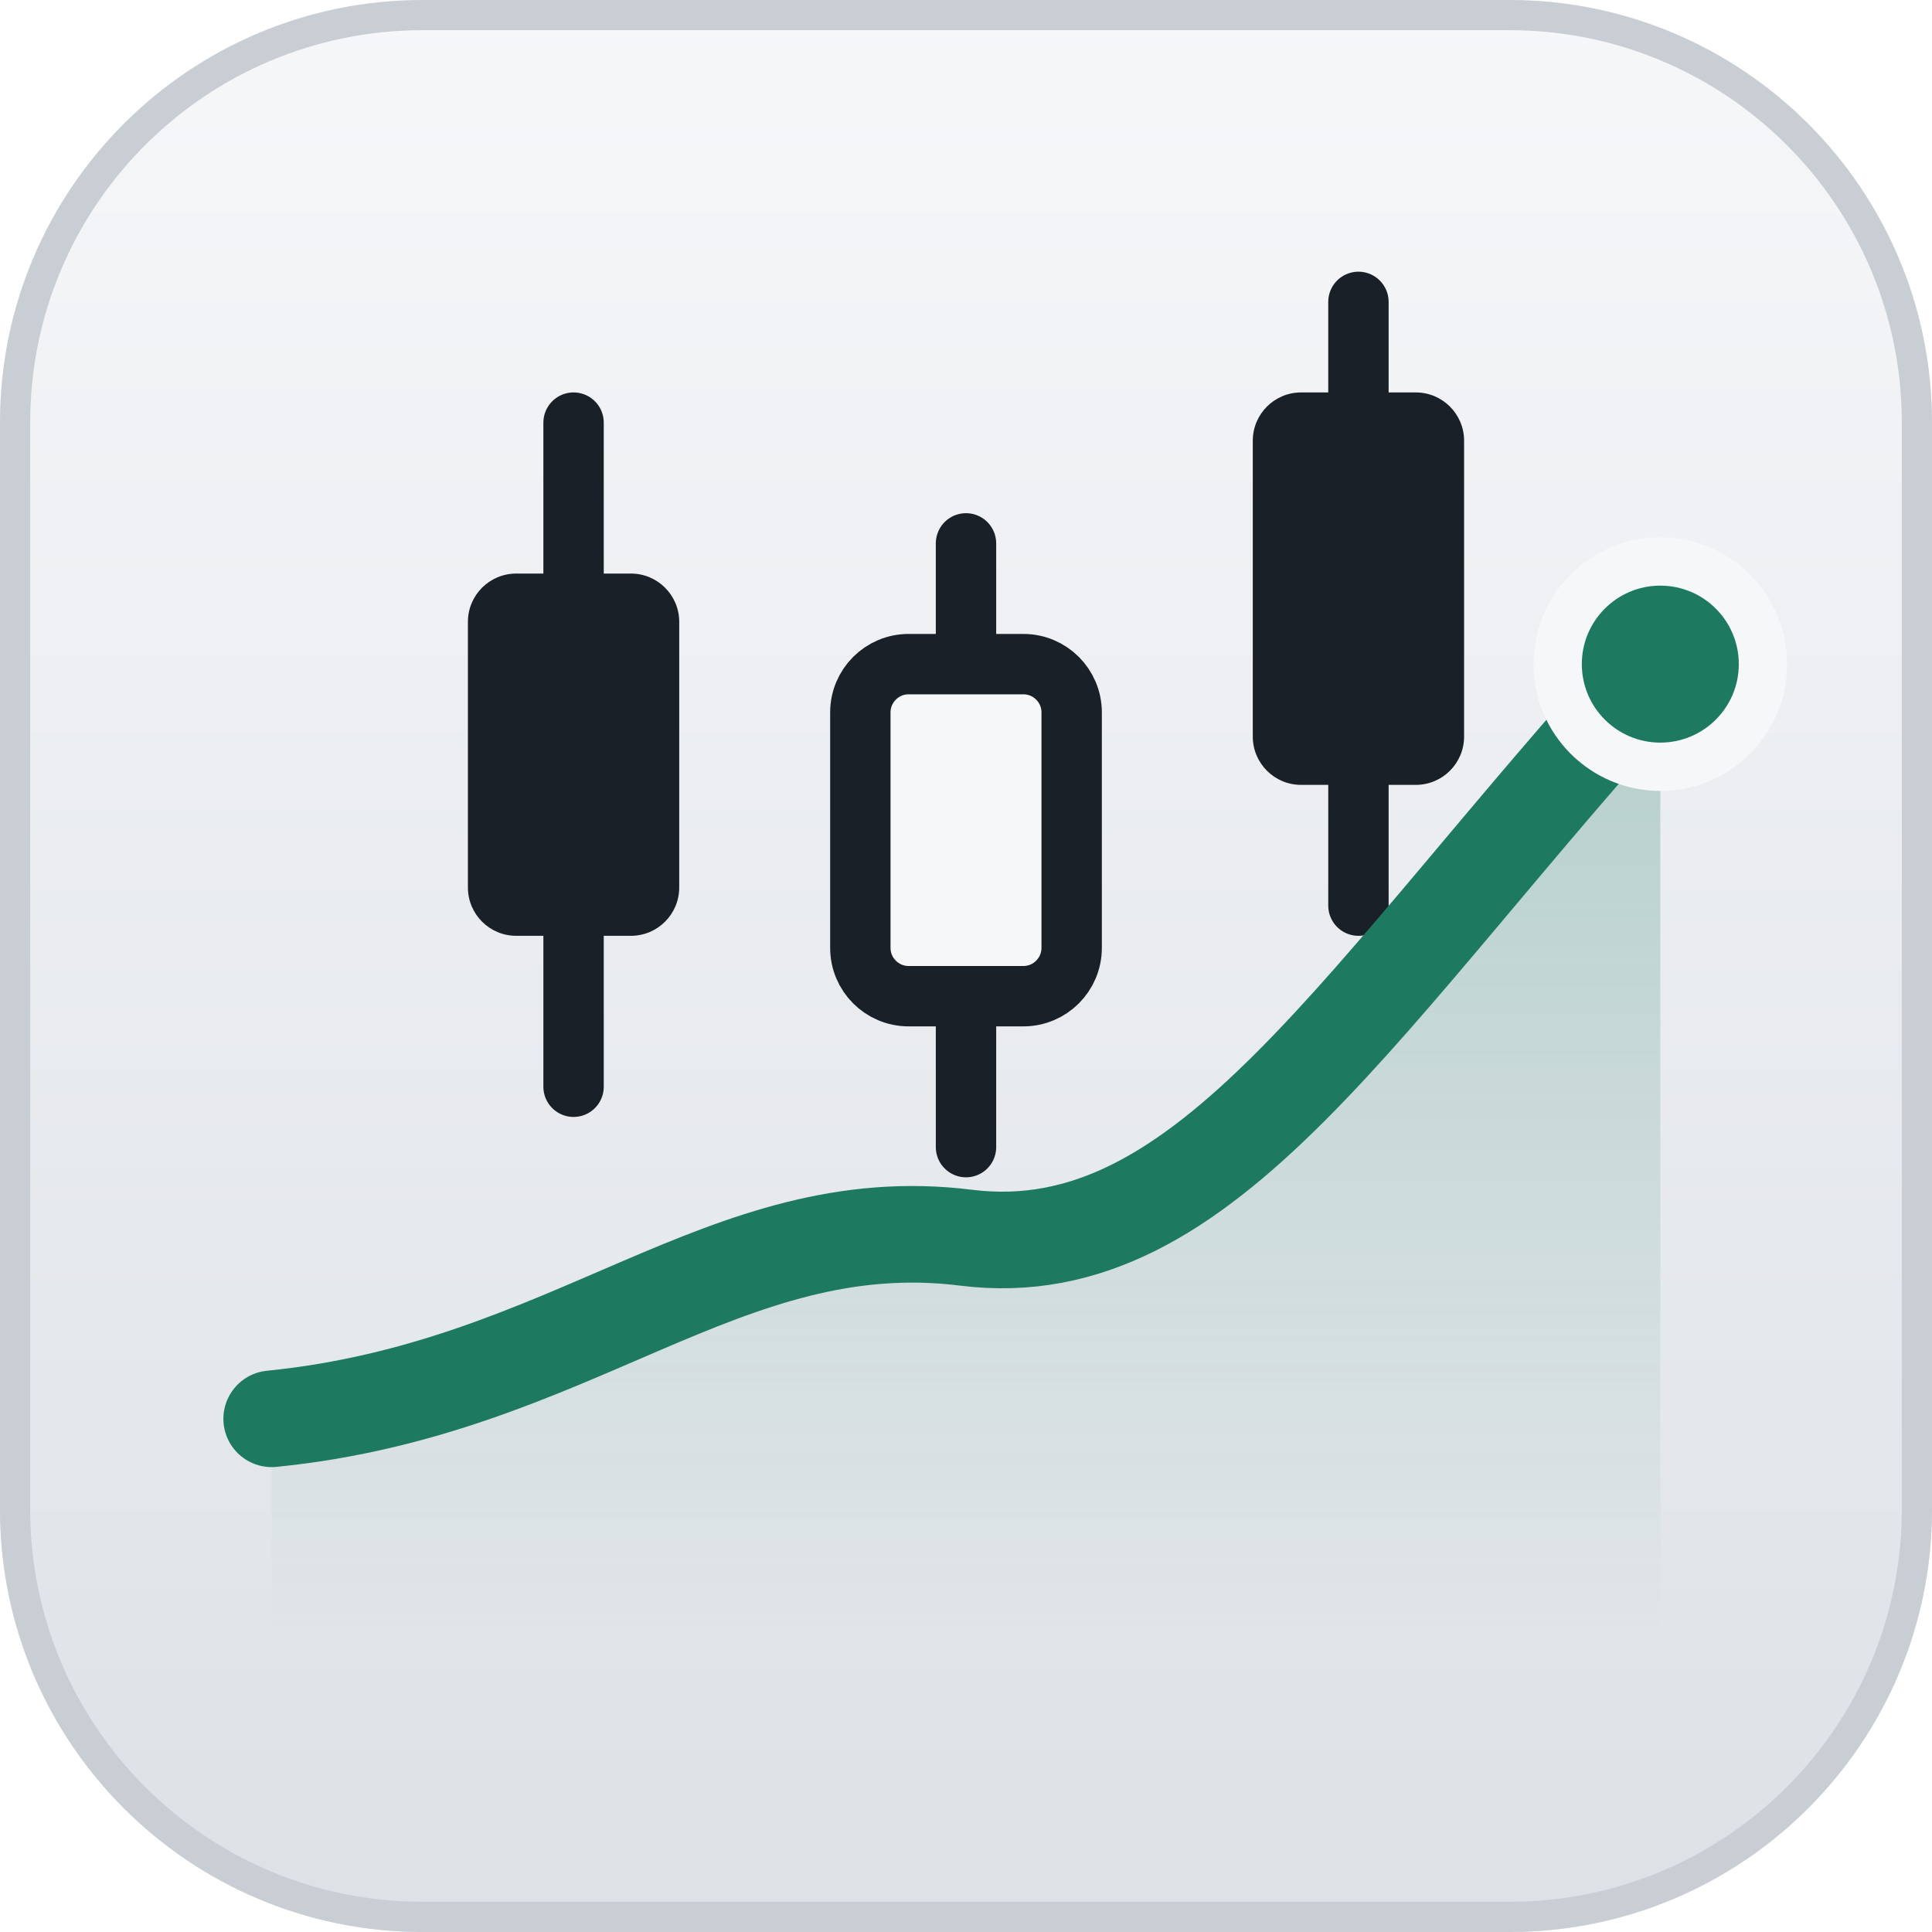
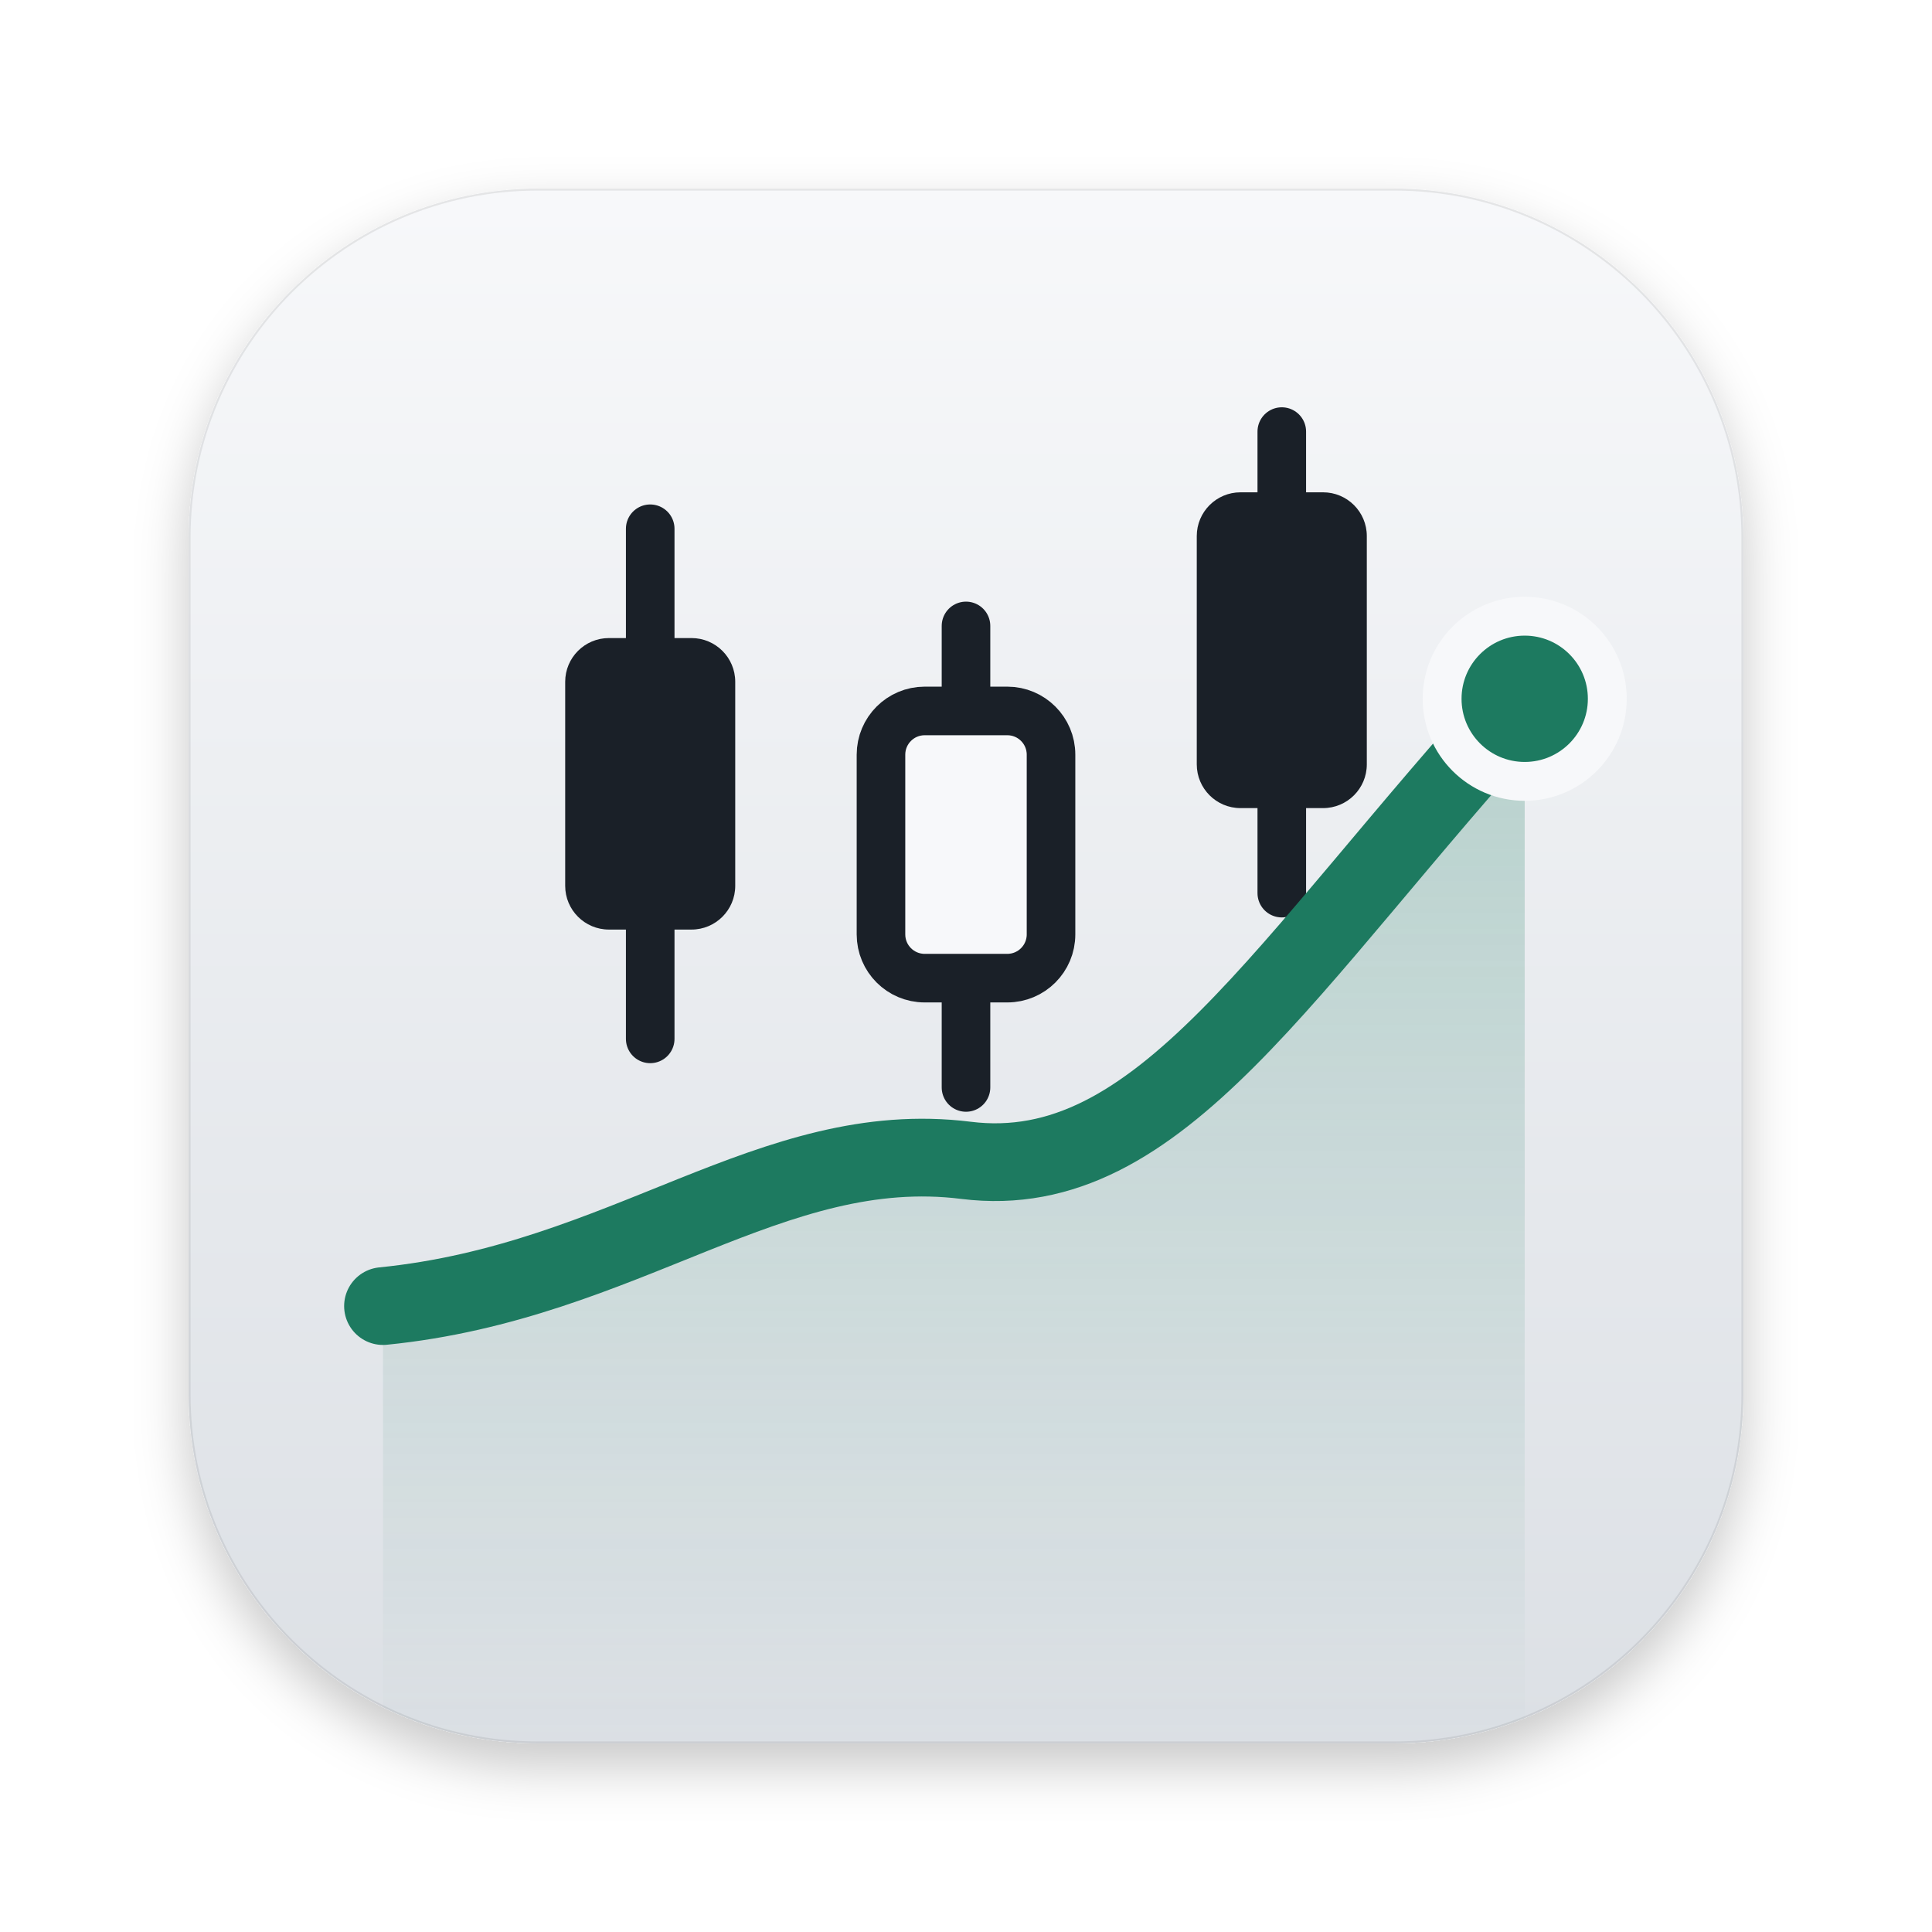
- <svg xmlns="http://www.w3.org/2000/svg" width="1024" height="1024" viewBox="0 0 64 64">
+ <svg xmlns="http://www.w3.org/2000/svg" width="1024" height="1024" viewBox="0 0 1024 1024">
  <defs>
    <linearGradient id="ntbg" x1="0" y1="0" x2="0" y2="1">
-       <stop offset="0" stop-color="#f6f7f9" />
-       <stop offset="1" stop-color="#dde1e6" />
+       <stop offset="0" stop-color="#f7f8fa" />
+       <stop offset="1" stop-color="#dce0e5" />
    </linearGradient>
    <linearGradient id="ntar" x1="0" y1="0" x2="0" y2="1">
-       <stop offset="0" stop-color="#1d7a60" stop-opacity=".28" />
+       <stop offset="0" stop-color="#1d7a60" stop-opacity=".26" />
      <stop offset="1" stop-color="#1d7a60" stop-opacity="0" />
    </linearGradient>
+     <filter id="ntsh" x="-10%" y="-10%" width="120%" height="125%">
+       <feDropShadow dx="0" dy="12" stdDeviation="14" flood-color="#000" flood-opacity=".22" />
+     </filter>
+     <clipPath id="ntclip">
+       <rect x="100" y="100" width="824" height="824" rx="185" />
+     </clipPath>
  </defs>
-   <rect width="64" height="64" rx="14" fill="url(#ntbg)" />
-   <rect x=".5" y=".5" width="63" height="63" rx="13.5" fill="none" stroke="#c9ced5" />
-   <path d="M9 47 C19 46, 24 40, 32 41 S45 33, 55 22 L55 54 L9 54 Z" fill="url(#ntar)" />
-   <line x1="19" y1="14" x2="19" y2="36" stroke="#1a2028" stroke-width="2" stroke-linecap="round" />
-   <rect x="15.5" y="19" width="7" height="12" rx="1.6" fill="#1a2028" />
-   <line x1="32" y1="18" x2="32" y2="38" stroke="#1a2028" stroke-width="2" stroke-linecap="round" />
-   <rect x="28.5" y="22" width="7" height="11" rx="1.6" fill="#f6f7f9" stroke="#1a2028" stroke-width="2" />
-   <line x1="45" y1="10" x2="45" y2="30" stroke="#1a2028" stroke-width="2" stroke-linecap="round" />
-   <rect x="41.5" y="13" width="7" height="13" rx="1.6" fill="#1a2028" />
-   <path d="M9 47 C19 46, 24 40, 32 41 S45 33, 55 22" fill="none" stroke="#1d7a60" stroke-width="3.2" stroke-linecap="round" />
-   <circle cx="55" cy="22" r="3.4" fill="#1d7a60" stroke="#f6f7f9" stroke-width="1.6" />
+   <rect x="100" y="100" width="824" height="824" rx="185" fill="url(#ntbg)" filter="url(#ntsh)" />
+   <g clip-path="url(#ntclip)">
+     <g transform="translate(100 100) scale(12.875)">
+       <path d="M8 46 C18 45, 24 39, 32 40 S45 32, 55 21 L55 64 L8 64 Z" fill="url(#ntar)" />
+       <line x1="19" y1="14" x2="19" y2="35" stroke="#1a2028" stroke-width="2" stroke-linecap="round" />
+       <rect x="15.5" y="18.5" width="7" height="12" rx="1.8" fill="#1a2028" />
+       <line x1="32" y1="18" x2="32" y2="37" stroke="#1a2028" stroke-width="2" stroke-linecap="round" />
+       <rect x="28.5" y="21.5" width="7" height="11" rx="1.8" fill="#f7f8fa" stroke="#1a2028" stroke-width="2" />
+       <line x1="45" y1="10" x2="45" y2="29" stroke="#1a2028" stroke-width="2" stroke-linecap="round" />
+       <rect x="41.5" y="12.5" width="7" height="13" rx="1.8" fill="#1a2028" />
+       <path d="M8 46 C18 45, 24 39, 32 40 S45 32, 55 21" fill="none" stroke="#1d7a60" stroke-width="3.2" stroke-linecap="round" />
+       <circle cx="55" cy="21" r="3.4" fill="#1d7a60" stroke="#f7f8fa" stroke-width="1.6" />
+     </g>
+   </g>
+   <rect x="100.5" y="100.5" width="823" height="823" rx="184.5" fill="none" stroke="#000" stroke-opacity=".08" />
</svg>
